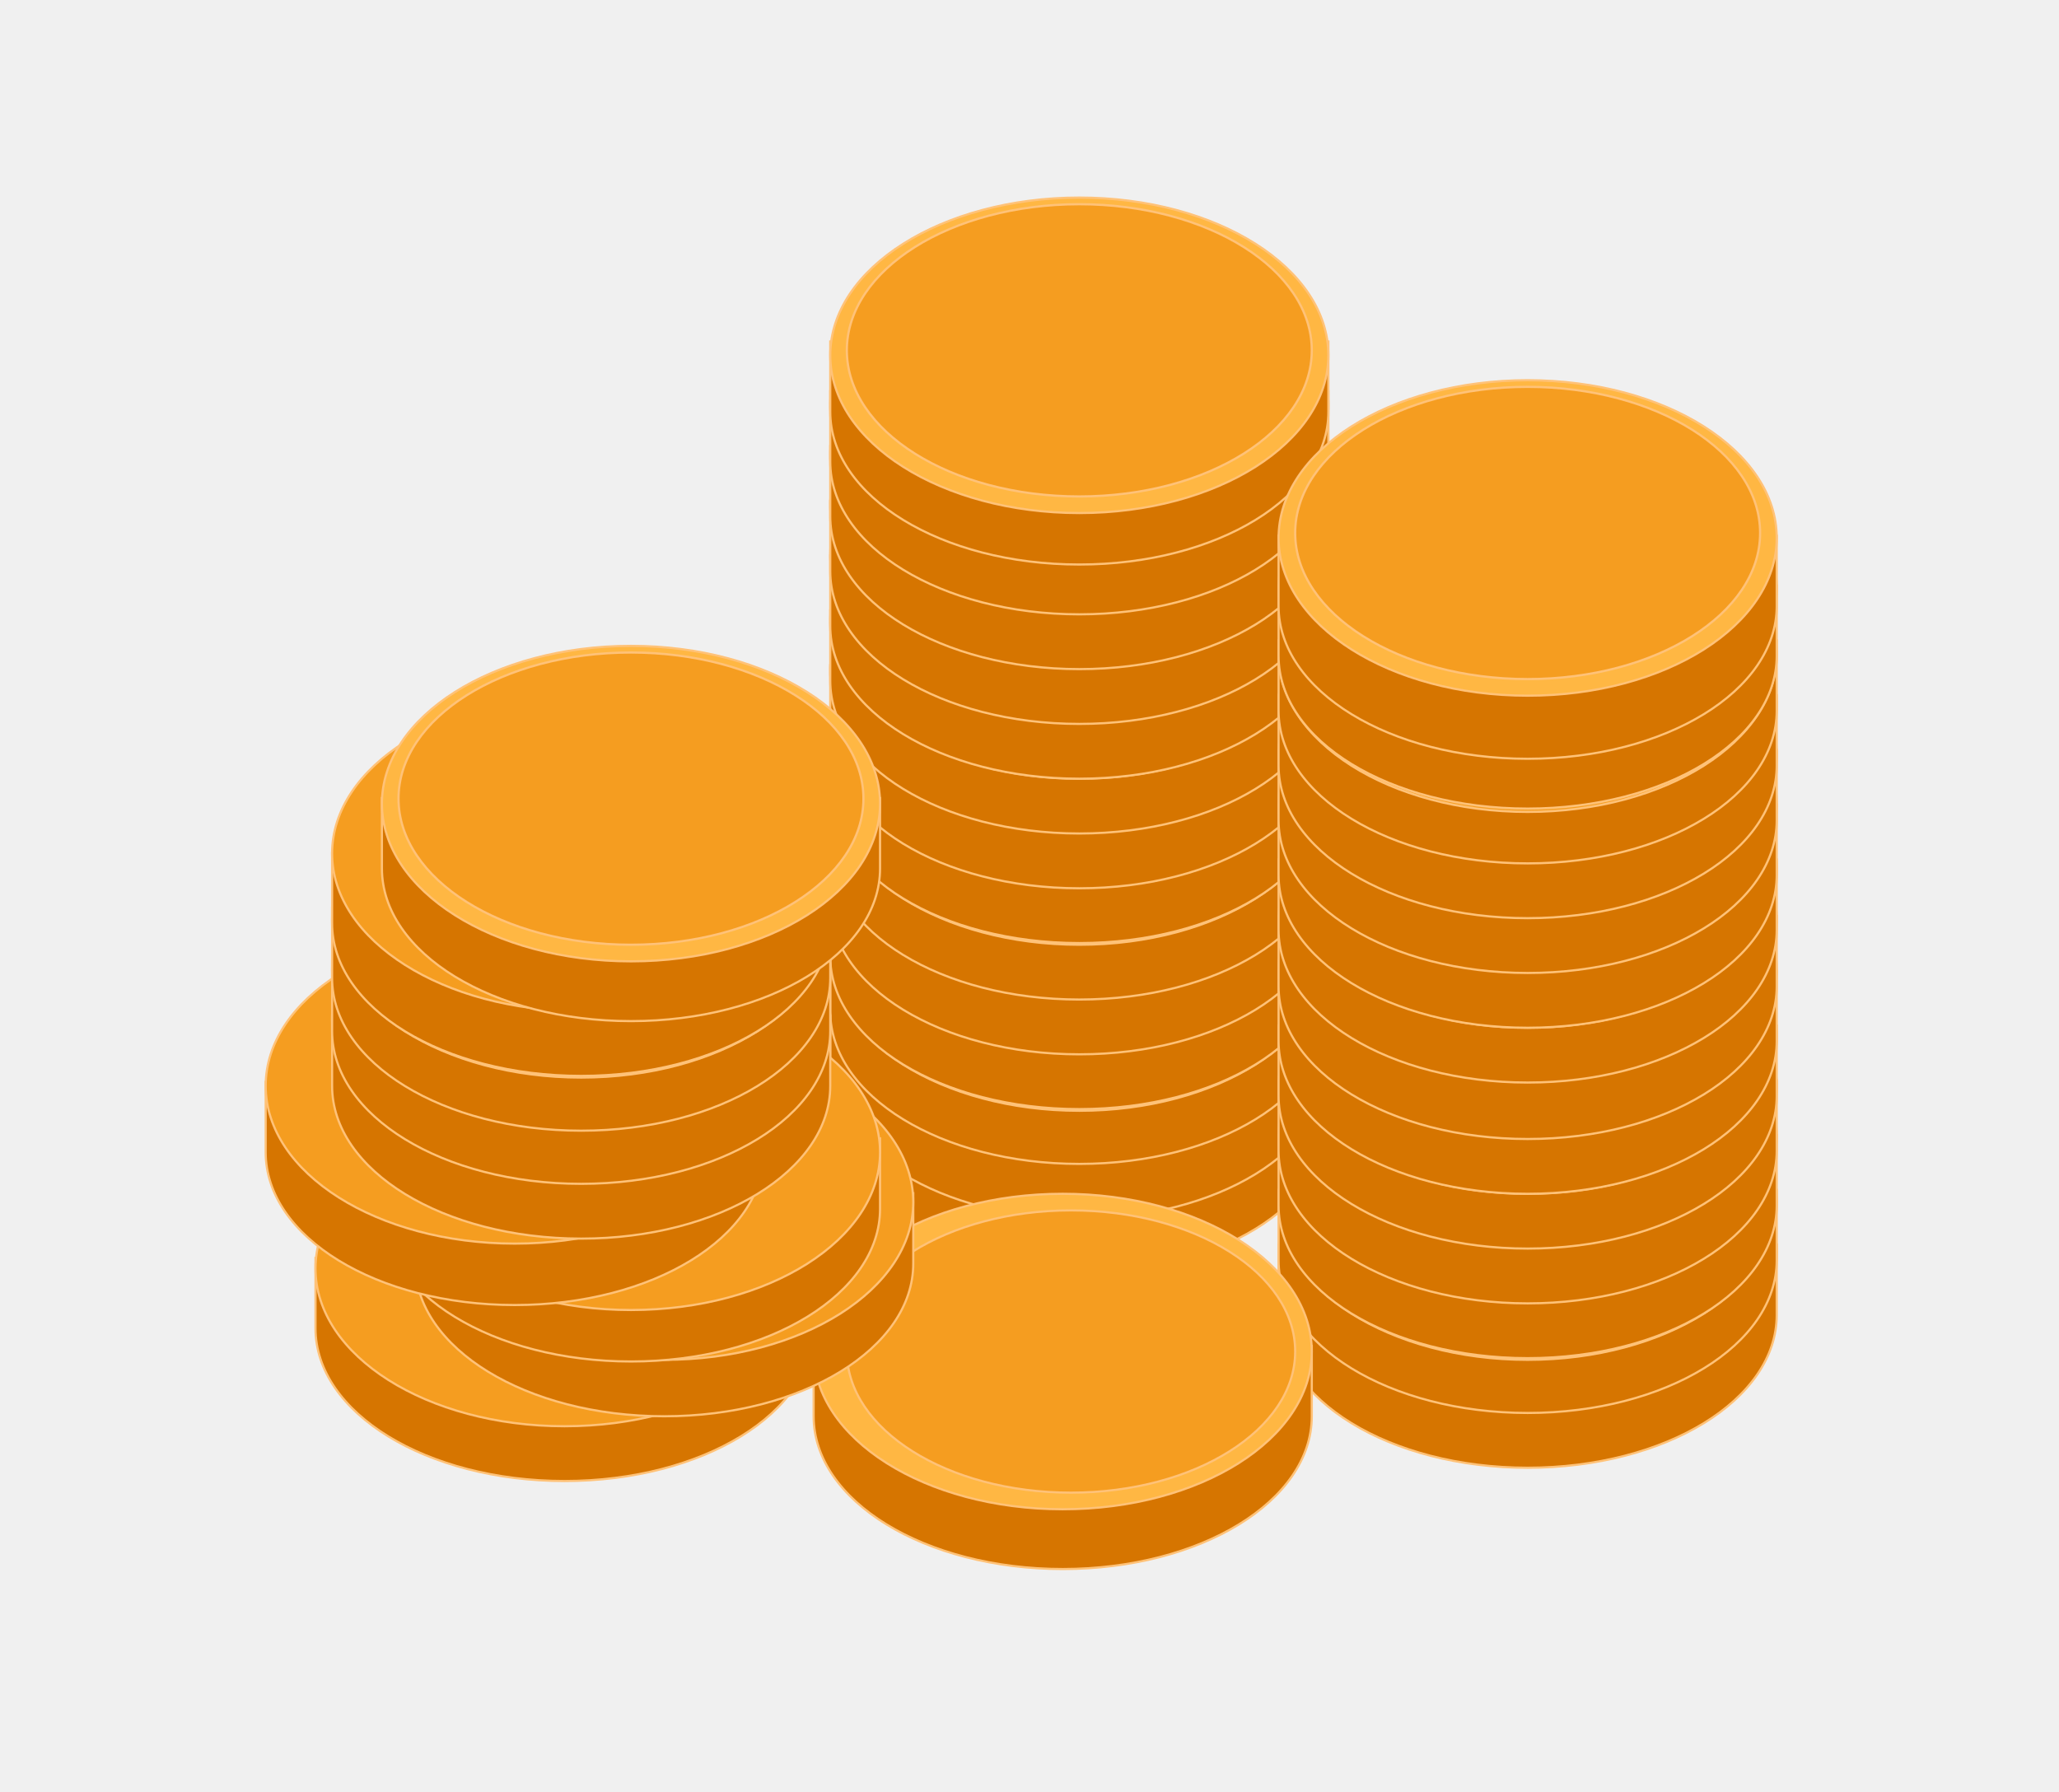
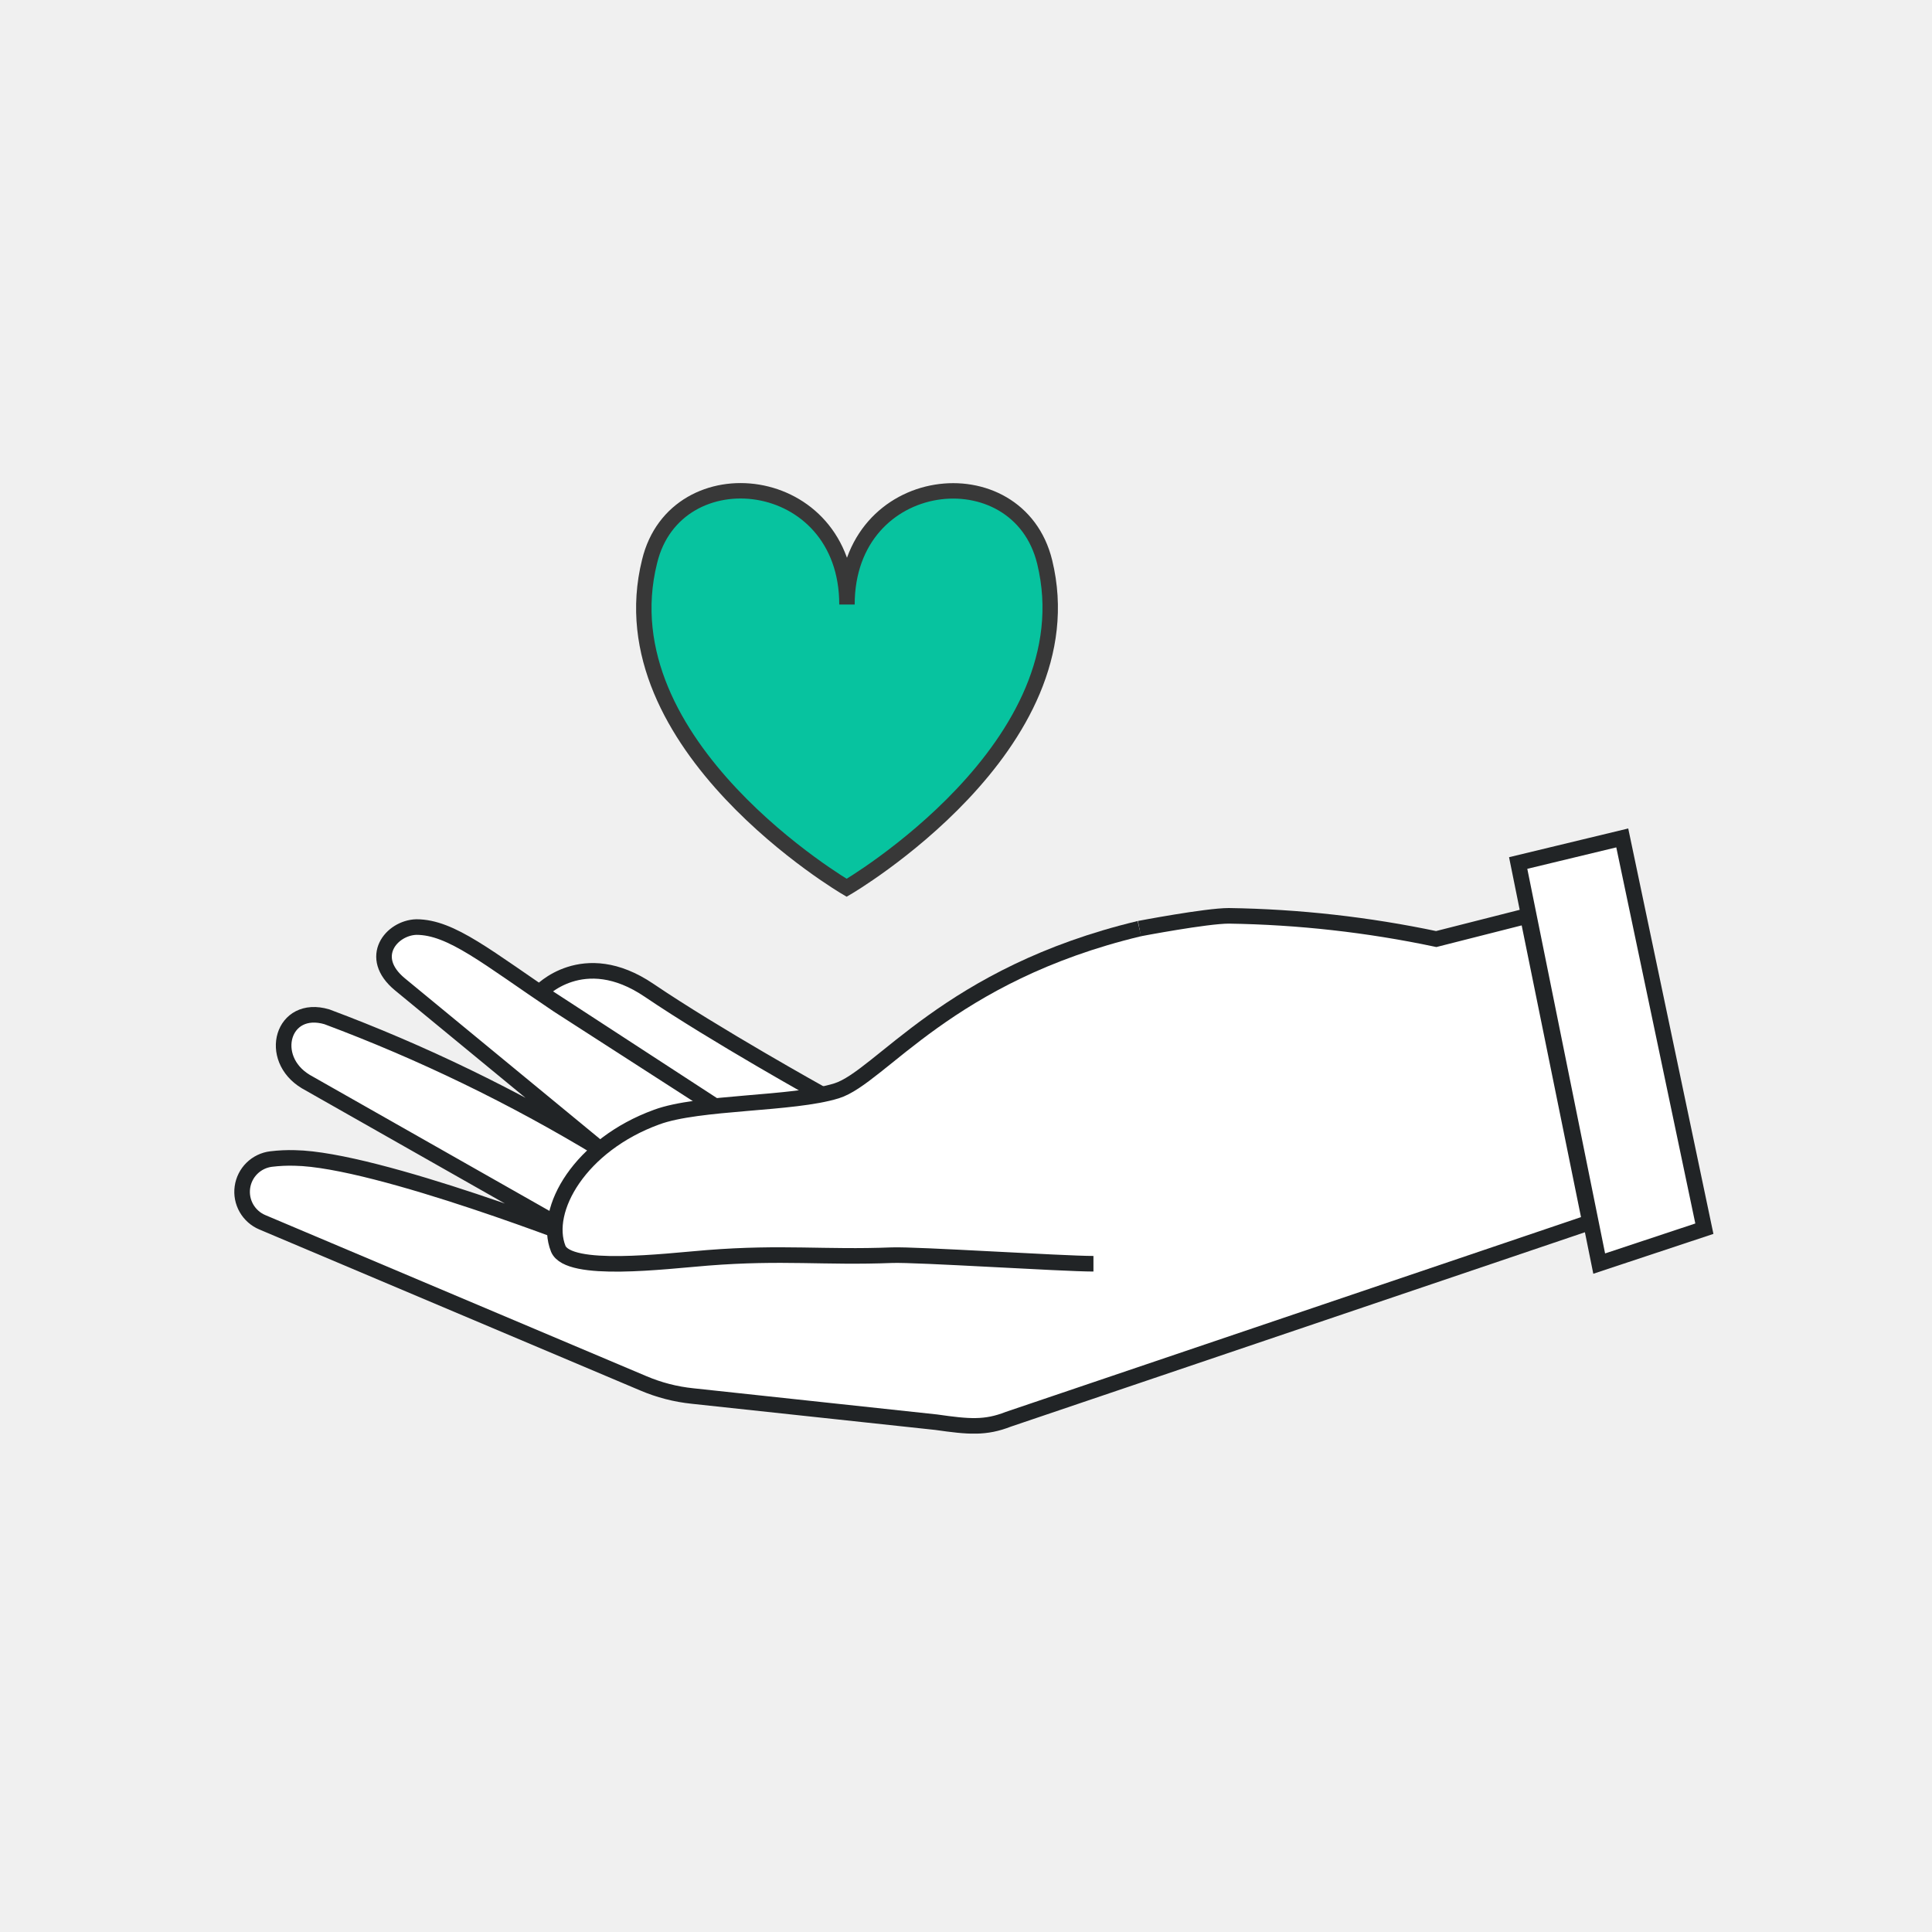
- <svg xmlns="http://www.w3.org/2000/svg" xmlns:xlink="http://www.w3.org/1999/xlink" id="Layer_1" x="0" y="0" version="1.1" viewBox="0 0 124 107.9" xml:space="preserve">
-   <defs>
-     <path id="reuse-0" d="M-555 20.4l-.3.3-.1-.2c.2 0 .3 0 .4-.1zM-554.1 21l-.8.8-.2-.5c.4-.1.7-.2 1-.3z" class="st1" />
-   </defs>
-   <style>
-     .st0{fill:#fff}.st1{fill:#394349}.st4{fill:#ffc278}.st10,.st7,.st8,.st9{fill:#d67500;stroke:#ffc278;stroke-width:.131;stroke-miterlimit:10}.st10,.st8,.st9{fill:#f59d20;stroke-width:.131}.st10,.st9{fill:#ffb743}.st10{fill:#f59d20;stroke-width:.134}.st12,.st17,.st18{fill:none;stroke:#394349;stroke-miterlimit:10}.st17,.st18{fill:#d67500;stroke:#ffc278;stroke-width:8.540112e-02}.st18{fill:#f59d20;stroke-width:8.519094e-02}
-   </style>
-   <g id="XMLID_1_">
-     <path d="M-555 20.4l-.3.3-.1-.2c.2 0 .3 0 .4-.1zM-554.1 21l-.8.8-.2-.5c.4-.1.7-.2 1-.3zM-531.4 6.3c-.3 1-1 2.5-2.8 3.8-.2.1-.4.3-.6.4-.1.1-.2.1-.4.2-.4.2-1 .4-1.7.7l-1.8-.3c-1.3-.2-2.6-.4-3.8-.6-1.4-.2-2.8-.1-4.2.4l-6.5 3.5c2.8-.5 4.9-.5 6.3-.4 1 .1 1.5.2 1.6.2h.1s.1 0 .1.1c-.4.2-.9.3-1.2.5-.8.3-1.4.6-1.9.8-.5 0-1.1 0-1.7.1-2.4.2-5.8.8-9.9 2.4l-6.2 3.4-1.7.9-.1-.2-1.1.7c-1.1 1-2.4 2-3.9 2.9v-.1s-.1 0-.1.1c-.2.2-.4.4-.7.5l.4-1.2V25c1.6-1 3-2 4.2-3.1.2-.2.5-.4.7-.7l1.1-1.1.5-.5c1.6-1.6 3.1-3.2 5-4.6 2.7-1.9 6-4.3 8.8-5.8.5-.3 1.1-.5 1.7-.6l18.2-4.9c1.1-.2 2 1.3 1.6 2.6z" class="st0" />
-     <path d="M-554.1 21l-.8.8-.2-.5c.4-.1.7-.2 1-.3zM-545.1 14.3c.2.1.7.2 1.3.5-.3.1-.7.2-1 .4l-1.5.6c-.4-.1-1.1-.1-1.9-.1-.5 0-1.1 0-1.7.1.2-.2.4-.3.5-.5.2-.2.5-.3.9-.5s.9-.4 1.5-.7c1 .1 1.5.2 1.6.2h.1c.1-.1.1-.1.2 0z" class="st1" />
-     <path d="M-530.6 6.5c-.4 1.5-1.2 2.7-2.5 3.8l-.9.6c-.2.1-.3.2-.5.3-.2.1-.5.3-.9.4-.2 0-.5-.1-.7-.1-.3-.1-.6-.1-.9-.2l-1.8-.3c.7-.2 1.3-.5 1.9-.7.6-.2 1-.4 1.3-.5.1 0 .1-.1.2-.1 2.2-1.3 2.8-2.7 3.1-3.7.1-.4 0-.9-.2-1.2-.1-.1-.3-.3-.5-.2l-18.2 4.9c-.5.1-1 .3-1.4.5-2.1 1.2-4.7 3-7 4.5-.6.4-1.2.8-1.7 1.2-1.1.8-2.1 1.6-3 2.5l-.5.5-1.2 1.2-.6.6c-.2.3-.5.5-.8.8l-.5.5c-.3.3-.6.6-1 .9-1.1 1-2.4 2-3.9 2.9v-.1l-.3-.6-.1-.2-.4-.6V24c.2-.1.3-.2.5-.3.8-.5 1.6-1.1 2.2-1.6 1.4-1.1 2.5-2.3 3.6-3.4 1.5-1.5 3-3.1 5-4.5.5-.4 1.1-.8 1.7-1.2 2.3-1.6 4.9-3.4 7.2-4.6.6-.3 1.3-.6 1.9-.7l18.2-4.9c.8-.1 1.6.2 2.1.8.7.8.9 1.9.6 2.9z" class="st1" />
-     <g id="XMLID_2_">
-       <path d="M-555 20.4l-.3.3-.1-.2c.2 0 .3 0 .4-.1zM-523.1 26.1c-.2.3-.6.6-1.1.6-.5 0-1.2-.2-1.9-.4-1.7-5.4-5.6-7-7.3-7.7-1.6-.7-7.7-2.8-10.5-3.8-.6-.2-1-.4-1.3-.5-.1 0-.1 0-.1-.1h-.1c-.1 0-.7-.1-1.6-.2-1.3-.1-3.5-.1-6.3.4l6.5-3.5c1.4-.4 2.8-.6 4.2-.4 1.1.2 2.5.4 3.8.6l1.8.3c.3.1.6.1.9.2.2 0 .5.1.7.1 1.3.2 2.5.4 3.4.6.9.1 1.7.7 2.2 1.6l6.8 11.7c.1.2 0 .4-.1.5z" class="st0" />
-       <path d="M-522.2 25l-6.8-11.7c-.6-1.1-1.6-1.8-2.8-2-.6-.1-1.3-.2-2.1-.4-.4-.1-.8-.1-1.3-.2-.6-.1-1.1-.2-1.7-.3-1.9-.3-3.9-.7-5.5-.9-1.6-.2-3.2 0-4.7.4l-9.7 5.3-4 2.2-5.8 3.2-1.4.8H-565.9l6.2-3.4c4.1-1.6 7.4-2.2 9.9-2.4.6-.1 1.2-.1 1.7-.1.8 0 1.5 0 1.9.1.3 0 .6.1.6.1.4.1 2.5.9 4.9 1.8.7.3 1.5.5 2.2.8h.8c1.9.1 3.7.4 4.7 1.9 0 .1.1.1.1.2 1.1 1.6 2.4 3.5 3.8 4.9.4.4.9.8 1.5 1 .3.2.7.3 1.1.5.3.1.6.2.8.3.7.2 1.3.3 1.7.3 1.3 0 2.3-1.3 1.8-2.4zm-.9 1.1c-.2.3-.6.6-1.1.6-.5 0-1.2-.2-1.9-.4-1.7-5.4-5.6-7-7.3-7.7-1.6-.7-7.7-2.8-10.5-3.8-.6-.2-1-.4-1.3-.5-.1 0-.1 0-.1-.1h-.1c-.1 0-.7-.1-1.6-.2-1.3-.1-3.5-.1-6.3.4l6.5-3.5c1.4-.4 2.8-.6 4.2-.4 1.1.2 2.5.4 3.8.6l1.8.3c.3.1.6.1.9.2.2 0 .5.1.7.1 1.3.2 2.5.4 3.4.6.9.1 1.7.7 2.2 1.6l6.8 11.7c.1.2 0 .4-.1.5z" class="st0" />
-       <use class="st1" xlink:href="#reuse-0" />
-       <path d="M-521.6 27.1c-.5.9-1.5 1.4-2.6 1.4-.4 0-.9-.1-1.4-.2-.3-.1-.5-.1-.8-.2-.3-.1-.6-.2-1-.4-.1-.5-.2-.9-.4-1.3-.6-.3-1.1-.7-1.5-1-1.4-1.4-2.8-3.3-3.8-4.9-.4-.2-.7-.3-1-.4-.8-.3-2.6-1-4.7-1.8-.7-.3-1.5-.5-2.2-.8h3c2 .1 4.1.4 5.3 2.2 0 .1.1.1.1.2.3.5.7 1 1 1.5.8 1.2 1.8 2.5 2.8 3.5l.3.3c.4.3.8.5 1.3.8.3.1.6.3.9.4.8.3 1.5.4 1.9.4.4 0 .9-.2 1.1-.6.1-.1.2-.4.1-.6l-6.8-11.7c-.5-.9-1.3-1.4-2.2-1.6-.9-.1-2.1-.4-3.4-.6-.2 0-.5-.1-.7-.1-.3-.1-.6-.1-.9-.2l-1.8-.3c-1.3-.2-2.6-.4-3.8-.6-1.4-.2-2.8-.1-4.2.4l-6.5 3.5-2.3 1.2-4.3 2.3-6.2 3.4-1.7.9-.1-.2-.1-.2-.3-.6-.1-.2-.2-.4 1.3-.7 2.4-1.3 3.2-1.8 14.2-7.8c1.6-.5 3.4-.7 5.1-.5 2 .3 4.4.7 6.6 1.1h.2c.5.1.9.2 1.4.2.4.1.8.1 1.1.2.5.1 1 .2 1.4.2 1.5.2 2.8 1.2 3.5 2.5l6.8 11.8c.6 1 .5 1.8 0 2.6z" class="st1" />
-     </g>
-     <g>
-       <use class="st0" xlink:href="#reuse-0" />
-       <path d="M-526.4 28c-.1-.4-.2-.8-.3-1.1-.1-.3-.2-.7-.3-1-1.3-3.6-3.7-5.3-5.6-6.2-.4-.2-.8-.4-1.1-.5-.7-.3-2.5-1-4.4-1.7-2.6-.9-5.5-2-6.8-2.4-.4-.1-.6-.2-.6-.2s-.3-.1-.9-.1c-.5-.1-1.2-.1-2.2-.1-1.7 0-4.1.2-7 1-1.6.4-3.4 1-5.4 1.8-1.6.7-3.4 1.5-5.2 2.6-.7.4-1.4.8-2.2 1.3-.3.2-.5.3-.8.5-1.4.9-2.8 1.9-4.3 3-.1 0-.1.1-.2.1-7.6 5.9-14.1 13.7-19.9 21.2l-3.7 5.5c1.2 2.5 4 5.9 9.2 8.7 3.2 1.7 8.3 2.1 10.8 2.3.9 0 1.6-.5 1.9-1.3.6-1.7 1.9-4.5 4.6-4.4 10.7.3 20.9-10.8 28.1-10.1 6.2.6 9.3 3.2 11-.6.8-1.9-1.6-3.9-5-6.3-4.3-3.1-6.8-4-14.3-2.2-1.1.3-2.2 0-3-.7-1.6-1.6-.8-4.1 4.3-8.1.9-.7 3.7-2.3 6.9-3.8 1.9-.8 6.2 1.1 8.1 2.1 1.6.9.9 3.2 2.2 7.5 1.5 4.9 5.6 4 6 2.3l.4-4.5c.1-1.8 0-3.3-.3-4.6zm-.9 8.8c-.1.3-.6.7-1.3.7-1.3 0-2.4-1.1-3-3-.5-1.7-.7-3.1-.9-4.2-.2-1.7-.4-3.1-1.8-3.8-1.5-.8-6.4-3.2-8.8-2.1-3.3 1.5-6.1 3.1-7 3.9-3.5 2.8-5.3 5-5.4 6.9-.1.9.3 1.8 1 2.5 1 .9 2.4 1.3 3.9 1 7.3-1.8 9.5-.9 13.6 2 2.7 1.9 5.3 3.9 4.7 5.2-.8 1.9-1.8 1.8-5.1 1-1.4-.3-3.1-.7-5.1-.9-3.6-.3-7.7 2-12.1 4.4-4.9 2.7-10.5 5.8-16 5.7h-.1c-3.6 0-5.1 4-5.5 5.7-2-.1-7.8-.4-11.2-2.2-5.4-2.8-7.7-6.1-8.6-7.8l3.4-5c4.8-6.4 11.3-14.4 19.1-20.5.2-.2.4-.4.7-.5 0 0 .1 0 .1-.1v.1c1.5-.9 2.8-1.9 3.9-2.9l1.1-.7.1.2 1.7-.9 6.2-3.4c4.1-1.6 7.4-2.2 9.9-2.4.6-.1 1.2-.1 1.7-.1.8 0 1.5 0 1.9.1.3 0 .6.1.6.1.4.1 2.5.9 4.9 1.8.7.3 1.5.5 2.2.8 2 .7 3.9 1.4 4.7 1.8.3.1.6.3 1 .4 1.1 1.6 2.4 3.5 3.8 4.9.4.4.9.8 1.5 1 .1.4.3.8.4 1.3.3 1.3.5 2.9.5 4.7l-.7 4.3z" class="st0" />
-       <path d="M-532.3 20c-.2-.2-.4-.4-.6-.5-.3-.1-.5-.2-.8-.3-.7-.3-2.4-.9-4.2-1.6-.1-.1-.3-.1-.4-.1h-2.5c.7.3 1.5.5 2.2.8 2 .7 3.9 1.4 4.7 1.8.3.1.6.3 1 .4.5.2 1.1.5 1.6.9-.4-.5-.7-.9-1-1.4zm-23-4.4c-.1 0-.2.1-.4.1l-4.1 2.3c4.1-1.6 7.4-2.2 9.9-2.4.2-.2.4-.3.5-.5.2-.2.5-.3.9-.5-1.7.1-4 .3-6.8 1zm23 4.4c-.2-.2-.4-.4-.6-.5-.3-.1-.5-.2-.8-.3-.7-.3-2.4-.9-4.2-1.6-.1-.1-.3-.1-.4-.1h-2.5c.7.3 1.5.5 2.2.8 2 .7 3.9 1.4 4.7 1.8.3.1.6.3 1 .4.5.2 1.1.5 1.6.9-.4-.5-.7-.9-1-1.4zm6.7 8.3c-.1-.4-.2-.7-.2-1.1l-.3-.9c-1.7-5.4-5.6-7-7.3-7.7-1.6-.7-7.7-2.8-10.5-3.8-.6-.2-1-.4-1.3-.5-.1 0-.1 0-.1-.1h-.1c-.1 0-.7-.1-1.6-.2-1.3-.1-3.5-.1-6.3.4-1.1.2-2.3.5-3.6.9-1.5.4-3.1 1-4.8 1.7-.9.4-1.8.8-2.7 1.3-.8.4-1.6.8-2.4 1.3-1.3.8-2.7 1.6-4.2 2.6-.7.5-1.5 1-2.2 1.6-.2.1-.3.2-.5.4-.1.1-.2.1-.3.2-8.2 6.3-15 14.7-20 21.4l-4 5.9.2.5c1 2 3.5 5.9 9.6 9 4.6 2.4 12.1 3.2 13.3 1.8.7-.8 1.2-5.1 4.3-5.1h.1c6 .2 11.8-3.1 16.8-5.9 4.1-2.3 8-4.5 11.1-4.2 1.9.2 3.4.5 4.8.8 3 .7 5.6 1.3 7.1-2 1.2-2.8-2.4-5.3-5.2-7.4-4.3-3.1-7.1-4.2-14.9-2.3-.8.2-1.7 0-2.2-.5-.3-.3-.5-.7-.5-1.1.1-.9.9-2.6 4.7-5.6.9-.7 3.7-2.3 6.7-3.7 1.2-.5 4.6.7 7.2 2.1.5.3.6.9.9 2.5.2 1.2.4 2.6.9 4.4 1.2 4 3.9 4.3 4.7 4.3 1.4 0 2.7-.9 3-2l.4-4.6v-.1c-.2-1.7-.3-3.1-.6-4.3zm-1.3 4v.1l-.4 4.3c-.1.3-.6.7-1.3.7-1.3 0-2.4-1.1-3-3-.5-1.7-.7-3.1-.9-4.2-.2-1.7-.4-3.1-1.8-3.8-1.5-.8-6.4-3.2-8.8-2.1-3.3 1.5-6.1 3.1-7 3.9-3.5 2.8-5.3 5-5.4 6.9-.1.9.3 1.8 1 2.5 1 .9 2.4 1.3 3.9 1 7.3-1.8 9.5-.9 13.6 2 2.7 1.9 5.3 3.9 4.7 5.2-.8 1.9-1.8 1.8-5.1 1-1.4-.3-3.1-.7-5.1-.9-3.6-.3-7.7 2-12.1 4.4-4.9 2.7-10.5 5.8-16 5.7h-.1c-2.6 0-4.1 2.1-4.9 3.9-.5 1.1-1.6 1.8-2.8 1.7-2.6-.2-6.5-.8-9-2.1-4.6-2.4-7-5.2-8.1-7-.3-.5-.3-1.1 0-1.6l2.9-4.3c4.8-6.4 11.3-14.4 19.1-20.5.2-.2.4-.4.7-.5 0 0 .1 0 .1-.1 1.4-1.1 2.7-2 4-2.9l1.1-.7c.4-.2.7-.5 1.1-.7 2.5-1.5 4.8-2.6 6.9-3.4 4.1-1.6 7.4-2.2 9.9-2.4.6-.1 1.2-.1 1.7-.1.8 0 1.5 0 1.9.1.3 0 .6.1.6.1.4.1 2.5.9 4.9 1.8.7.3 1.5.5 2.2.8 2 .7 3.9 1.4 4.7 1.8.3.1.6.3 1 .4.5.2 1.1.5 1.6.9 1.1.8 2.3 2 3.2 3.8.2.4.4.8.5 1.3.1.4.3.8.4 1.3 0 1.4.2 2.9.1 4.7zm-5.4-12.3c-.2-.2-.4-.4-.6-.5-.3-.1-.5-.2-.8-.3-.7-.3-2.4-.9-4.2-1.6-.1-.1-.3-.1-.4-.1h-2.5c.7.3 1.5.5 2.2.8 2 .7 3.9 1.4 4.7 1.8.3.1.6.3 1 .4.5.2 1.1.5 1.6.9-.4-.5-.7-.9-1-1.4z" class="st1" />
-       <path d="M-527.3 27.7c-.1-.5-.2-.9-.4-1.3-.6-.3-1.1-.7-1.5-1-1.4-1.4-2.8-3.3-3.8-4.9-.4-.2-.7-.3-1-.4-.8-.3-2.6-1-4.7-1.8-.7-.3-1.5-.5-2.2-.8-2.4-.9-4.5-1.6-4.9-1.8-.1 0-.3-.1-.6-.1-.4-.1-1.1-.1-1.9-.1-.5 0-1.1 0-1.7.1-2.4.2-5.8.8-9.8 2.3-.1 0-.1.1-.2.1l-6.1 3.4-1.7.9-.1-.2-1.1.7c-1.1 1-2.4 2-3.9 2.9v-.1s-.1 0-.1.1c-.2.2-.4.4-.7.5-7.7 6.2-14.2 14.2-19.1 20.5l-2.9 4.2c-.3.5-.3 1.1 0 1.6 1.2 1.8 3.5 4.6 8.1 7 2.9 1.5 7.6 2 10.1 2.2.7 0 1.2-.4 1.5-1 .7-1.9 2.2-4.7 5.2-4.7h.1c5.5.2 11.1-3 16-5.7 4.4-2.4 8.6-4.8 12.1-4.4 2 .2 3.7.6 5.1.9 3.3.7 4.2.9 5.1-1 .6-1.3-2-3.3-4.7-5.2-4.1-2.9-6.3-3.8-13.6-2-1.4.4-2.9 0-3.9-1-.7-.7-1.1-1.5-1-2.5.1-1.9 1.9-4.2 5.4-6.9 1-.8 3.8-2.4 7-3.9 2.4-1.1 7.4 1.3 8.8 2.1 1.4.7 1.5 2.1 1.8 3.8.2 1.1.4 2.5.9 4.2.6 1.9 1.8 3.1 3 3 .7 0 1.2-.4 1.3-.7l.4-4.3v-.1c.2-1.8 0-3.3-.3-4.6zm-27.7-7.3l-.3.3-.1-.2c.2 0 .3 0 .4-.1zm-.1.9l.9-.3-.8.8-.1-.5z" class="st0" />
-     </g>
+ <svg xmlns="http://www.w3.org/2000/svg" width="124" height="124" viewBox="0 0 124 124" fill="none">
+   <g clip-path="url(#clip0)">
+     <path d="M52.75 70.24C52.75 70.24 45.91 66.44 41.66 63.56C37.41 60.68 34.66 63.68 34.66 63.68L45.87 70.98L35.81 64.5C31.25 61.44 28.97 59.5 26.72 59.5C25.13 59.55 23.56 61.43 25.66 63.17L38.52 73.76C32.951 70.386 27.079 67.54 20.98 65.26C18.13 64.42 17.13 67.92 19.63 69.42L37.92 79.8C37.92 79.8 24.22 74.41 18.92 74.32C18.412 74.305 17.904 74.329 17.4 74.39C16.936 74.447 16.503 74.656 16.17 74.984C15.837 75.312 15.622 75.741 15.558 76.205C15.494 76.668 15.585 77.139 15.817 77.545C16.049 77.951 16.409 78.27 16.84 78.45L41.28 88.78C42.289 89.211 43.358 89.488 44.45 89.6L60.09 91.28C62.19 91.58 63.24 91.67 64.72 91.09L102.05 78.45L98.05 58.78L92.18 60.27C87.802 59.346 83.344 58.847 78.87 58.78C77.42 58.78 73.13 59.6 73.13 59.6" fill="white" />
+     <path d="M52.75 70.24C52.75 70.24 45.91 66.44 41.66 63.56C37.41 60.68 34.66 63.68 34.66 63.68L45.87 70.98L35.81 64.5C31.25 61.44 28.97 59.5 26.72 59.5C25.13 59.55 23.56 61.43 25.66 63.17L38.52 73.76C32.951 70.386 27.079 67.54 20.98 65.26C18.13 64.42 17.13 67.92 19.63 69.42L37.92 79.8C37.92 79.8 24.22 74.41 18.92 74.32C18.412 74.305 17.904 74.329 17.4 74.39C16.936 74.447 16.503 74.656 16.17 74.984C15.837 75.312 15.622 75.741 15.558 76.205C15.494 76.668 15.585 77.139 15.817 77.545C16.049 77.951 16.409 78.27 16.84 78.45L41.28 88.78C42.289 89.211 43.358 89.488 44.45 89.6L60.09 91.28C62.19 91.58 63.24 91.67 64.72 91.09L102.05 78.45L98.05 58.78L92.18 60.27C87.802 59.346 83.344 58.847 78.87 58.78C77.42 58.78 73.13 59.6 73.13 59.6" stroke="#212426" stroke-miterlimit="10" />
+     <path d="M70.18 81.11C68.18 81.11 58.79 80.5 57.25 80.56C52.89 80.73 50.25 80.35 45.42 80.73C42.65 80.95 36.5 81.73 35.83 80.15C34.83 77.64 37.25 73.48 42.14 71.7C44.83 70.7 50.89 70.89 53.7 70.01C56.51 69.13 60.85 62.54 73.13 59.6" fill="white" />
+     <path d="M70.18 81.11C68.18 81.11 58.79 80.5 57.25 80.56C52.89 80.73 50.25 80.35 45.42 80.73C42.65 80.95 36.5 81.73 35.83 80.15C34.83 77.64 37.25 73.48 42.14 71.7C44.83 70.7 50.89 70.89 53.7 70.01C56.51 69.13 60.85 62.54 73.13 59.6" stroke="#212426" stroke-miterlimit="10" />
+     <path d="M97.44 55.39L102.64 81.1L109.39 78.86L104.12 53.78L97.44 55.39Z" fill="white" stroke="#212426" stroke-miterlimit="10" />
+     <path d="M67.05 36.07C65.34 29.07 54.37 30.23 54.36 38.8C54.36 30.23 43.36 29.07 41.69 36.04C38.75 47.86 54.34 56.98 54.34 56.98C54.34 56.98 69.93 47.89 67.05 36.07Z" fill="#07C39F" stroke="#383838" stroke-width="0.99" stroke-miterlimit="10" />
  </g>
  <defs>
-     <path id="SVGID_1_" d="M-519 40.5c.1.6-6.4 11.9-6.4 11.9l-25.5-13.8s13.4-11.4 15.5-10.3c1.8 1 .9 1.4 2 6.1 1.6 6.7 7.4 5.1 7.5 2.7l.3-3.4c.2-11.1 6.5 6.3 6.6 6.8z" />
+     <clipPath id="clip0">
+       <rect width="94.97" height="61.01" fill="white" transform="translate(15 31)" />
+     </clipPath>
  </defs>
-   <clipPath id="SVGID_2_">
-     <use overflow="visible" xlink:href="#SVGID_1_" />
-   </clipPath>
-   <g clip-path="url(#SVGID_2_)">
-     <path fill="#d67500" d="M-540.4 32.2c-1.8 3.2.9 8.3 6.2 11.3s11 2.8 12.9-.4c.1-.2-1.5 2.7-1.5 2.7-1.8 3.2-7.6 3.4-12.9.4-5.3-3-8-8-6.2-11.3 0 0 1.6-2.9 1.5-2.7z" />
-     <path d="M-528.4 48.5c-2.3 0-5-.7-7.5-2.2-2.6-1.5-4.7-3.5-5.9-5.7-1.2-2.2-1.4-4.3-.4-6 .7-1.2 1.1-1.9 1.3-2.3.1-.1.1-.2.2-.4.2-.2.2-.2.3-.1l.2.1-.1.3c-.8 1.5-.7 3.4.4 5.4 1.1 2.1 3.2 4 5.7 5.4 5.1 2.9 10.7 2.8 12.5-.3.2-.2.2-.2.4-.1l.2.1-.1.3c-.1.3-1.5 2.7-1.5 2.7-.9 1.9-3.1 2.8-5.7 2.8zm-12.8-14.3l-.4.8c-.8 1.5-.7 3.4.4 5.4 1.1 2.1 3.2 4 5.7 5.4 5.1 2.9 10.7 2.8 12.5-.3.2-.3.3-.6.4-.8-2.7 1.7-7.3 1.3-11.7-1.1-2.6-1.5-4.7-3.5-5.9-5.7-.7-1.2-1.1-2.5-1-3.7zm.6-2.2z" class="st4" />
-     <ellipse cx="-530.7" cy="37.8" fill="#ffb743" rx="7.1" ry="11" transform="rotate(-58.795 -530.692 37.838)" />
-     <path d="M-527.3 46.3c-2.3 0-4.9-.7-7.3-2.1-5.4-3.1-8.2-8.4-6.2-11.9 2-3.5 8-3.9 13.4-.8 2.6 1.5 4.7 3.5 5.8 5.7 1.2 2.3 1.3 4.5.3 6.2-1 1.9-3.3 2.9-6 2.9zm-13-13.7c-1.8 3.2.8 8.3 5.9 11.2 5.1 2.9 10.8 2.6 12.6-.6.9-1.6.8-3.6-.3-5.7s-3.1-4.1-5.6-5.5c-5.1-2.9-10.8-2.7-12.6.6z" class="st4" />
-     <g>
-       <ellipse cx="-530.7" cy="37.5" fill="#f59d20" rx="6.3" ry="10.1" transform="rotate(-62.264 -530.681 37.494)" />
-       <path d="M-527.6 45.5c-2.2 0-4.5-.7-6.7-1.9-2.4-1.3-4.3-3.2-5.3-5.2-1.1-2.1-1.2-4.1-.3-5.7 1.8-3.2 7.3-3.5 12.3-.7 2.4 1.3 4.3 3.2 5.3 5.2 1.1 2.1 1.2 4.1.3 5.7-.9 1.6-2.7 2.5-5 2.6h-.6zm-6.8-14.9c-2.3 0-4.1.8-5 2.4-.8 1.4-.7 3.2.3 5.1 1 1.9 2.8 3.7 5.1 5 2.3 1.3 4.7 1.9 6.9 1.8 2.1-.1 3.8-.9 4.5-2.3.8-1.4.7-3.2-.3-5.1-1-1.9-2.8-3.7-5.1-5-2.1-1.3-4.4-1.9-6.4-1.9z" class="st4" />
-     </g>
-   </g>
-   <path d="M80 63.2c0 5.1-6.7 9.2-15 9.2s-15-4.1-15-9.2v4.3c0 5.1 6.7 9.2 15 9.2s15-4.1 15-9.2v-4.3z" class="st7" />
-   <ellipse cx="65" cy="63.4" class="st8" rx="15" ry="9.5" />
-   <path d="M80 59.9c0 5.1-6.7 9.2-15 9.2S50 65 50 59.9v4.3c0 5.1 6.7 9.2 15 9.2s15-4.1 15-9.2v-4.3z" class="st7" />
-   <ellipse cx="65" cy="60.4" class="st8" rx="15" ry="9.5" />
-   <path d="M80 56.6c0 5.1-6.7 9.2-15 9.2s-15-4.1-15-9.2v4.3c0 5.1 6.7 9.2 15 9.2s15-4.1 15-9.2v-4.3z" class="st7" />
-   <ellipse cx="65" cy="57.4" class="st8" rx="15" ry="9.5" />
-   <path d="M80 53.3c0 5.1-6.7 9.2-15 9.2s-15-4.1-15-9.2v4.3c0 5.1 6.7 9.2 15 9.2s15-4.1 15-9.2v-4.3z" class="st7" />
-   <ellipse cx="65" cy="53.4" class="st8" rx="15" ry="9.5" />
-   <path d="M80 50c0 5.1-6.7 9.2-15 9.2S50 55 50 50v4.3c0 5.1 6.7 9.2 15 9.2s15-4.1 15-9.2V50z" class="st7" />
-   <ellipse cx="65" cy="50.4" class="st8" rx="15" ry="9.5" />
-   <path d="M80 46.7c0 5.1-6.7 9.2-15 9.2s-15-4.1-15-9.2V51c0 5.1 6.7 9.2 15 9.2s15-4.1 15-9.2v-4.3z" class="st7" />
-   <ellipse cx="65" cy="47.4" class="st8" rx="15" ry="9.5" />
-   <path d="M80 43.3c0 5.1-6.7 9.2-15 9.2s-15-4.1-15-9.2v4.3c0 5.1 6.7 9.2 15 9.2s15-4.1 15-9.2v-4.3z" class="st7" />
-   <ellipse cx="65" cy="43.4" class="st8" rx="15" ry="9.5" />
-   <g>
-     <path d="M80 40c0 5.1-6.7 9.2-15 9.2S50 45.1 50 40v4.3c0 5.1 6.7 9.2 15 9.2s15-4.1 15-9.2V40z" class="st7" />
-     <ellipse cx="65" cy="40.4" class="st8" rx="15" ry="9.5" />
-   </g>
-   <g>
-     <path d="M80 36.7c0 5.1-6.7 9.2-15 9.2s-15-4.1-15-9.2V41c0 5.1 6.7 9.2 15 9.2s15-4.1 15-9.2v-4.3z" class="st7" />
-     <ellipse cx="65" cy="37.4" class="st8" rx="15" ry="9.5" />
-   </g>
-   <g>
-     <path d="M80 33.4c0 5.1-6.7 9.2-15 9.2s-15-4.1-15-9.2v4.3c0 5.1 6.7 9.2 15 9.2s15-4.1 15-9.2v-4.3z" class="st7" />
-     <ellipse cx="65" cy="33.4" class="st8" rx="15" ry="9.5" />
-   </g>
-   <g>
-     <path d="M80 30.1c0 5.1-6.7 9.2-15 9.2s-15-4.1-15-9.2v4.3c0 5.1 6.7 9.2 15 9.2s15-4.1 15-9.2v-4.3z" class="st7" />
-     <ellipse cx="65" cy="30.4" class="st8" rx="15" ry="9.5" />
-   </g>
-   <g>
-     <path d="M80 26.8c0 5.1-6.7 9.2-15 9.2s-15-4.1-15-9.2v4.3c0 5.1 6.7 9.2 15 9.2s15-4.1 15-9.2v-4.3z" class="st7" />
-     <ellipse cx="65" cy="27.4" class="st8" rx="15" ry="9.5" />
-   </g>
-   <g>
-     <path d="M80 23.5c0 5.1-6.7 9.2-15 9.2s-15-4.1-15-9.2v4.3c0 5.1 6.7 9.2 15 9.2s15-4.1 15-9.2v-4.3z" class="st7" />
-     <ellipse cx="65" cy="24.4" class="st8" rx="15" ry="9.5" />
-   </g>
-   <g>
-     <path d="M80 20.5c0 5.1-6.7 9.2-15 9.2s-15-4.1-15-9.2v4.3c0 5.1 6.7 9.2 15 9.2s15-4.1 15-9.2v-4.3z" class="st7" />
-     <ellipse cx="65" cy="21.4" class="st9" rx="15" ry="9.5" />
-     <ellipse cx="65" cy="21.1" class="st10" rx="14" ry="8.8" />
-   </g>
-   <g>
-     <path d="M107 74.9c0 5.1-6.7 9.2-15 9.2S77 80 77 74.9v4.3c0 5.1 6.7 9.2 15 9.2s15-4.1 15-9.2v-4.3z" class="st7" />
-     <ellipse cx="92" cy="75.4" class="st8" rx="15" ry="9.5" />
-     <path d="M107 71.6c0 5.1-6.7 9.2-15 9.2s-15-4.1-15-9.2v4.3c0 5.1 6.7 9.2 15 9.2s15-4.1 15-9.2v-4.3z" class="st7" />
-     <ellipse cx="92" cy="72.4" class="st8" rx="15" ry="9.5" />
-     <path d="M107 68.3c0 5.1-6.7 9.2-15 9.2s-15-4.1-15-9.2v4.3c0 5.1 6.7 9.2 15 9.2s15-4.1 15-9.2v-4.3z" class="st7" />
-     <ellipse cx="92" cy="68.4" class="st8" rx="15" ry="9.5" />
-     <path d="M107 65c0 5.1-6.7 9.2-15 9.2S77 70 77 65v4.3c0 5.1 6.7 9.2 15 9.2s15-4.1 15-9.2V65z" class="st7" />
-     <ellipse cx="92" cy="65.4" class="st8" rx="15" ry="9.5" />
-     <path d="M107 61.7c0 5.1-6.7 9.2-15 9.2s-15-4.1-15-9.2V66c0 5.1 6.7 9.2 15 9.2s15-4.1 15-9.2v-4.3z" class="st7" />
-     <ellipse cx="92" cy="62.4" class="st8" rx="15" ry="9.5" />
-     <path d="M107 58.4c0 5.1-6.7 9.2-15 9.2s-15-4.1-15-9.2v4.3c0 5.1 6.7 9.2 15 9.2s15-4.1 15-9.2v-4.3z" class="st7" />
-     <ellipse cx="92" cy="58.4" class="st8" rx="15" ry="9.5" />
-     <path d="M107 55.1c0 5.1-6.7 9.2-15 9.2s-15-4.1-15-9.2v4.3c0 5.1 6.7 9.2 15 9.2s15-4.1 15-9.2v-4.3z" class="st7" />
-     <ellipse cx="92" cy="55.4" class="st8" rx="15" ry="9.5" />
-     <g>
-       <path d="M107 51.7c0 5.1-6.7 9.2-15 9.2s-15-4.1-15-9.2V56c0 5.1 6.7 9.2 15 9.2s15-4.1 15-9.2v-4.3z" class="st7" />
-       <ellipse cx="92" cy="52.4" class="st8" rx="15" ry="9.5" />
-     </g>
-     <g>
-       <path d="M107 48.4c0 5.1-6.7 9.2-15 9.2s-15-4.1-15-9.2v4.3c0 5.1 6.7 9.2 15 9.2s15-4.1 15-9.2v-4.3z" class="st7" />
-       <ellipse cx="92" cy="48.4" class="st8" rx="15" ry="9.5" />
-     </g>
-     <g>
-       <path d="M107 45.1c0 5.1-6.7 9.2-15 9.2s-15-4.1-15-9.2v4.3c0 5.1 6.7 9.2 15 9.2s15-4.1 15-9.2v-4.3z" class="st7" />
-       <ellipse cx="92" cy="45.4" class="st8" rx="15" ry="9.5" />
-     </g>
-     <g>
-       <path d="M107 41.8c0 5.1-6.7 9.2-15 9.2s-15-4.1-15-9.2v4.3c0 5.1 6.7 9.2 15 9.2s15-4.1 15-9.2v-4.3z" class="st7" />
-       <ellipse cx="92" cy="42.4" class="st8" rx="15" ry="9.5" />
-     </g>
-     <g>
-       <path d="M107 38.5c0 5.1-6.7 9.2-15 9.2s-15-4.1-15-9.2v4.3c0 5.1 6.7 9.2 15 9.2s15-4.1 15-9.2v-4.3z" class="st7" />
-       <ellipse cx="92" cy="39.4" class="st8" rx="15" ry="9.5" />
-     </g>
-     <g>
-       <path d="M107 35.2c0 5.1-6.7 9.2-15 9.2s-15-4.1-15-9.2v4.3c0 5.1 6.7 9.2 15 9.2s15-4.1 15-9.2v-4.3z" class="st7" />
-       <ellipse cx="92" cy="35.4" class="st8" rx="15" ry="9.5" />
-     </g>
-     <g>
-       <path d="M107 32.2c0 5.1-6.7 9.2-15 9.2s-15-4.1-15-9.2v4.3c0 5.1 6.7 9.2 15 9.2s15-4.1 15-9.2v-4.3z" class="st7" />
-       <ellipse cx="92" cy="32.4" class="st9" rx="15" ry="9.5" />
-       <ellipse cx="92" cy="32.1" class="st10" rx="14" ry="8.8" />
-     </g>
-   </g>
-   <g>
-     <path d="M79 81c0 5.1-6.7 9.2-15 9.2S49 86.1 49 81v4.3c0 5.1 6.7 9.2 15 9.2s15-4.1 15-9.2V81z" class="st7" />
-     <ellipse cx="64" cy="81.4" class="st9" rx="15" ry="9.5" />
-     <ellipse cx="64.5" cy="81.4" fill="#f59d20" stroke="#ffc278" stroke-miterlimit="10" stroke-width=".129" rx="13.5" ry="8.5" />
-   </g>
-   <g>
-     <path d="M49 75.7c0 5.1-6.7 9.2-15 9.2s-15-4.1-15-9.2V80c0 5.1 6.7 9.2 15 9.2s15-4.1 15-9.2v-4.3z" class="st7" />
-     <ellipse cx="34" cy="76.4" class="st8" rx="15" ry="9.5" />
-   </g>
-   <g>
-     <path d="M55 71.8c0 5.1-6.7 9.2-15 9.2s-15-4.1-15-9.2v4.3c0 5.1 6.7 9.2 15 9.2s15-4.1 15-9.2v-4.3z" class="st7" />
-     <ellipse cx="40" cy="72.4" class="st8" rx="15" ry="9.5" />
-   </g>
-   <g>
-     <path d="M53 68.5c0 5.1-6.7 9.2-15 9.2s-15-4.1-15-9.2v4.3c0 5.1 6.7 9.2 15 9.2s15-4.1 15-9.2v-4.3z" class="st7" />
-     <ellipse cx="38" cy="69.4" class="st8" rx="15" ry="9.5" />
-   </g>
-   <g>
-     <path d="M46 65.1c0 5.1-6.7 9.2-15 9.2s-15-4.1-15-9.2v4.3c0 5.1 6.7 9.2 15 9.2s15-4.1 15-9.2v-4.3z" class="st7" />
-     <ellipse cx="31" cy="65.4" class="st8" rx="15" ry="9.5" />
-   </g>
-   <g>
-     <path d="M50 61.1c0 5.1-6.7 9.2-15 9.2s-15-4.1-15-9.2v4.3c0 5.1 6.7 9.2 15 9.2s15-4.1 15-9.2v-4.3z" class="st7" />
-     <ellipse cx="35" cy="61.4" class="st8" rx="15" ry="9.5" />
-   </g>
-   <g>
-     <path d="M50 57.8c0 5.1-6.7 9.2-15 9.2s-15-4.1-15-9.2v4.3c0 5.1 6.7 9.2 15 9.2s15-4.1 15-9.2v-4.3z" class="st7" />
-     <ellipse cx="35" cy="58.4" class="st8" rx="15" ry="9.5" />
-   </g>
-   <g>
-     <path d="M50 54.6c0 5.1-6.7 9.2-15 9.2s-15-4.1-15-9.2v4.3c0 5.1 6.7 9.2 15 9.2s15-4.1 15-9.2v-4.3z" class="st7" />
-     <ellipse cx="35" cy="55.4" class="st8" rx="15" ry="9.5" />
-   </g>
-   <g>
-     <path d="M50 51.3c0 5.1-6.7 9.2-15 9.2s-15-4.1-15-9.2v4.3c0 5.1 6.7 9.2 15 9.2s15-4.1 15-9.2v-4.3z" class="st7" />
-     <ellipse cx="35" cy="51.4" class="st8" rx="15" ry="9.5" />
-   </g>
-   <g>
-     <path d="M53 48c0 5.1-6.7 9.2-15 9.2S23 53.1 23 48v4.3c0 5.1 6.7 9.2 15 9.2s15-4.1 15-9.2V48z" class="st7" />
-     <ellipse cx="38" cy="48.4" class="st9" rx="15" ry="9.5" />
-     <ellipse cx="38" cy="48.1" class="st10" rx="14" ry="8.8" />
-   </g>
-   <g>
-     <path d="M-257.7 41.4h73.5c2.2 0 3-2.9 1.1-4l-36.7-19.9c-.7-.4-1.5-.4-2.2 0l-36.7 19.9c-2 1.1-1.3 4 1 4z" class="st12" />
-     <path fill="none" stroke="#394349" stroke-miterlimit="10" stroke-width="1.007" d="M-251 78.4c-.8 0-1.5.7-1.5 1.5s.7 1.5 1.5 1.5h10c.8 0 1.5-.7 1.5-1.5s-.7-1.5-1.5-1.5h-1.5v-34h1.5c.8 0 1.5-.7 1.5-1.5s-.7-1.5-1.5-1.5h-10c-.8 0-1.5.7-1.5 1.5s.7 1.5 1.5 1.5h1.5v34h-1.5z" />
-     <path fill="none" stroke="#394349" stroke-miterlimit="10" stroke-width="1.012" d="M-201 78.4c-.8 0-1.5.7-1.5 1.5s.7 1.5 1.5 1.5h10c.8 0 1.5-.7 1.5-1.5s-.7-1.5-1.5-1.5h-1.5v-34h1.5c.8 0 1.5-.7 1.5-1.5s-.7-1.5-1.5-1.5h-10c-.8 0-1.5.7-1.5 1.5s.7 1.5 1.5 1.5h1.5v34h-1.5z" />
-     <path d="M-259.5 81.4h76v6h-76z" class="st12" />
-   </g>
-   <g>
-     <path fill="#f59d20" stroke="#383838" stroke-miterlimit="10" stroke-width=".993" d="M-114.5 27.4h75v12h-75z" />
-     <path d="M-114.5 39.4h75v48h-75z" class="st12" />
-     <path fill="none" stroke="#394349" stroke-miterlimit="10" stroke-width="2" d="M-93.5 61.4L-81 73.9l21.5-24.5" />
-     <path d="M-106 22.9h2v11h-2zM-50 22.9h2v11h-2z" class="st1" />
-   </g>
-   <g>
-     <path d="M-494.5 84.4c0 5.1-6.7 9.2-15 9.2s-15-4.1-15-9.2v4.3c0 5.1 6.7 9.2 15 9.2s15-4.1 15-9.2v-4.3z" class="st7" />
-     <ellipse cx="-509.5" cy="85.2" class="st8" rx="15" ry="9.5" />
-   </g>
-   <g>
-     <path d="M-488.5 80.6c0 5.1-6.7 9.2-15 9.2s-15-4.1-15-9.2v4.3c0 5.1 6.7 9.2 15 9.2s15-4.1 15-9.2v-4.3z" class="st7" />
-     <ellipse cx="-503.5" cy="81.2" class="st8" rx="15" ry="9.5" />
-   </g>
-   <g>
-     <path d="M-490.5 77.3c0 5.1-6.7 9.2-15 9.2s-15-4.1-15-9.2v4.3c0 5.1 6.7 9.2 15 9.2s15-4.1 15-9.2v-4.3z" class="st7" />
-     <ellipse cx="-505.5" cy="78.2" class="st8" rx="15" ry="9.5" />
-   </g>
-   <g>
-     <path d="M-497.5 73.9c0 5.1-6.7 9.2-15 9.2s-15-4.1-15-9.2v4.3c0 5.1 6.7 9.2 15 9.2s15-4.1 15-9.2v-4.3z" class="st7" />
-     <ellipse cx="-512.5" cy="74.2" class="st8" rx="15" ry="9.5" />
-   </g>
-   <g>
-     <path d="M-493.5 69.8c0 5.1-6.7 9.2-15 9.2s-15-4.1-15-9.2v4.3c0 5.1 6.7 9.2 15 9.2s15-4.1 15-9.2v-4.3z" class="st7" />
-     <ellipse cx="-508.5" cy="70.2" class="st8" rx="15" ry="9.5" />
-   </g>
-   <g>
-     <path d="M-493.5 66.6c0 5.1-6.7 9.2-15 9.2s-15-4.1-15-9.2v4.3c0 5.1 6.7 9.2 15 9.2s15-4.1 15-9.2v-4.3z" class="st7" />
-     <ellipse cx="-508.5" cy="67.2" class="st8" rx="15" ry="9.5" />
-   </g>
-   <g>
-     <path d="M-493.5 63.3c0 5.1-6.7 9.2-15 9.2s-15-4.1-15-9.2v4.3c0 5.1 6.7 9.2 15 9.2s15-4.1 15-9.2v-4.3z" class="st7" />
-     <ellipse cx="-508.5" cy="64.2" class="st8" rx="15" ry="9.5" />
-   </g>
-   <g>
-     <path d="M-493.5 60c0 5.1-6.7 9.2-15 9.2s-15-4.1-15-9.2v4.3c0 5.1 6.7 9.2 15 9.2s15-4.1 15-9.2V60z" class="st7" />
-     <ellipse cx="-508.5" cy="60.2" class="st8" rx="15" ry="9.5" />
-   </g>
-   <g>
-     <path d="M-490.5 56.7c0 5.1-6.7 9.2-15 9.2s-15-4.1-15-9.2V61c0 5.1 6.7 9.2 15 9.2s15-4.1 15-9.2v-4.3z" class="st7" />
-     <ellipse cx="-505.5" cy="57.2" class="st9" rx="15" ry="9.5" />
-     <ellipse cx="-505.5" cy="56.9" class="st10" rx="14" ry="8.8" />
-   </g>
-   <g>
-     <path d="M-208 72.1c0 2.7-5.4 4.8-12.1 4.8-6.7 0-12.1-2.2-12.1-4.8v2.2c0 2.7 5.4 4.8 12.1 4.8 6.7 0 12.1-2.2 12.1-4.8v-2.2z" class="st17" />
-     <ellipse cx="-220.1" cy="72.4" class="st18" rx="12.1" ry="5" />
-     <path d="M-208 70.4c0 2.7-5.4 4.8-12.1 4.8-6.7 0-12.1-2.2-12.1-4.8v2.2c0 2.7 5.4 4.8 12.1 4.8 6.7 0 12.1-2.2 12.1-4.8v-2.2z" class="st17" />
-     <ellipse cx="-220.1" cy="70.9" class="st18" rx="12.1" ry="5" />
-     <path d="M-208 68.7c0 2.7-5.4 4.8-12.1 4.8-6.7 0-12.1-2.2-12.1-4.8v2.2c0 2.7 5.4 4.8 12.1 4.8 6.7 0 12.1-2.2 12.1-4.8v-2.2z" class="st17" />
-     <ellipse cx="-220.1" cy="68.8" class="st18" rx="12.1" ry="5" />
-     <path d="M-208 66.9c0 2.7-5.4 4.8-12.1 4.8-6.7 0-12.1-2.2-12.1-4.8v2.2c0 2.7 5.4 4.8 12.1 4.8 6.7 0 12.1-2.2 12.1-4.8v-2.2z" class="st17" />
-     <ellipse cx="-220.1" cy="67.2" class="st18" rx="12.1" ry="5" />
-     <path d="M-208 65.2c0 2.7-5.4 4.8-12.1 4.8-6.7 0-12.1-2.2-12.1-4.8v2.2c0 2.7 5.4 4.8 12.1 4.8 6.7 0 12.1-2.2 12.1-4.8v-2.2z" class="st17" />
-     <ellipse cx="-220.1" cy="65.6" class="st18" rx="12.1" ry="5" />
-     <path d="M-208 63.5c0 2.7-5.4 4.8-12.1 4.8-6.7 0-12.1-2.2-12.1-4.8v2.2c0 2.7 5.4 4.8 12.1 4.8 6.7 0 12.1-2.2 12.1-4.8v-2.2z" class="st17" />
-     <ellipse cx="-220.1" cy="63.5" class="st18" rx="12.1" ry="5" />
-     <path d="M-208 61.7c0 2.7-5.4 4.8-12.1 4.8-6.7 0-12.1-2.2-12.1-4.8v2.2c0 2.7 5.4 4.8 12.1 4.8 6.7 0 12.1-2.2 12.1-4.8v-2.2z" class="st17" />
-     <ellipse cx="-220.1" cy="62" class="st18" rx="12.1" ry="5" />
-     <g>
-       <path d="M-208 60c0 2.7-5.4 4.8-12.1 4.8-6.7 0-12.1-2.2-12.1-4.8v2.2c0 2.7 5.4 4.8 12.1 4.8 6.7 0 12.1-2.2 12.1-4.8V60z" class="st17" />
-       <ellipse cx="-220.1" cy="60.4" class="st18" rx="12.1" ry="5" />
-     </g>
-     <g>
-       <path d="M-208 58.3c0 2.7-5.4 4.8-12.1 4.8-6.7 0-12.1-2.2-12.1-4.8v2.2c0 2.7 5.4 4.8 12.1 4.8 6.7 0 12.1-2.2 12.1-4.8v-2.2z" class="st17" />
-       <ellipse cx="-220.1" cy="58.3" class="st18" rx="12.1" ry="5" />
-     </g>
-     <g>
-       <path d="M-208 56.6c0 2.7-5.4 4.8-12.1 4.8-6.7 0-12.1-2.2-12.1-4.8v2.2c0 2.7 5.4 4.8 12.1 4.8 6.7 0 12.1-2.2 12.1-4.8v-2.2z" class="st17" />
-       <ellipse cx="-220.1" cy="56.7" class="st18" rx="12.1" ry="5" />
-     </g>
-     <g>
-       <path d="M-208 54.8c0 2.7-5.4 4.8-12.1 4.8-6.7 0-12.1-2.2-12.1-4.8V57c0 2.7 5.4 4.8 12.1 4.8 6.7 0 12.1-2.2 12.1-4.8v-2.2z" class="st17" />
-       <ellipse cx="-220.1" cy="55.1" class="st18" rx="12.1" ry="5" />
-     </g>
-     <g>
-       <path d="M-208 53.1c0 2.7-5.4 4.8-12.1 4.8-6.7 0-12.1-2.2-12.1-4.8v2.2c0 2.7 5.4 4.8 12.1 4.8 6.7 0 12.1-2.2 12.1-4.8v-2.2z" class="st17" />
-       <ellipse cx="-220.1" cy="53.6" class="st18" rx="12.1" ry="5" />
-     </g>
-     <g>
-       <path d="M-208 51.4c0 2.7-5.4 4.8-12.1 4.8-6.7 0-12.1-2.2-12.1-4.8v2.2c0 2.7 5.4 4.8 12.1 4.8 6.7 0 12.1-2.2 12.1-4.8v-2.2z" class="st17" />
-       <ellipse cx="-220.1" cy="51.5" class="st18" rx="12.1" ry="5" />
-     </g>
-     <g>
-       <path d="M-208 49.8c0 2.7-5.4 4.8-12.1 4.8-6.7 0-12.1-2.2-12.1-4.8V52c0 2.7 5.4 4.8 12.1 4.8 6.7 0 12.1-2.2 12.1-4.8v-2.2z" class="st17" />
-       <ellipse cx="-220.1" cy="49.9" fill="#ffb743" stroke="#ffc278" stroke-miterlimit="10" stroke-width=".085" rx="12.1" ry="5" />
-       <ellipse cx="-220.1" cy="49.7" fill="#f59d20" stroke="#ffc278" stroke-miterlimit="10" stroke-width=".087" rx="11.3" ry="4.6" />
-     </g>
-   </g>
</svg>
